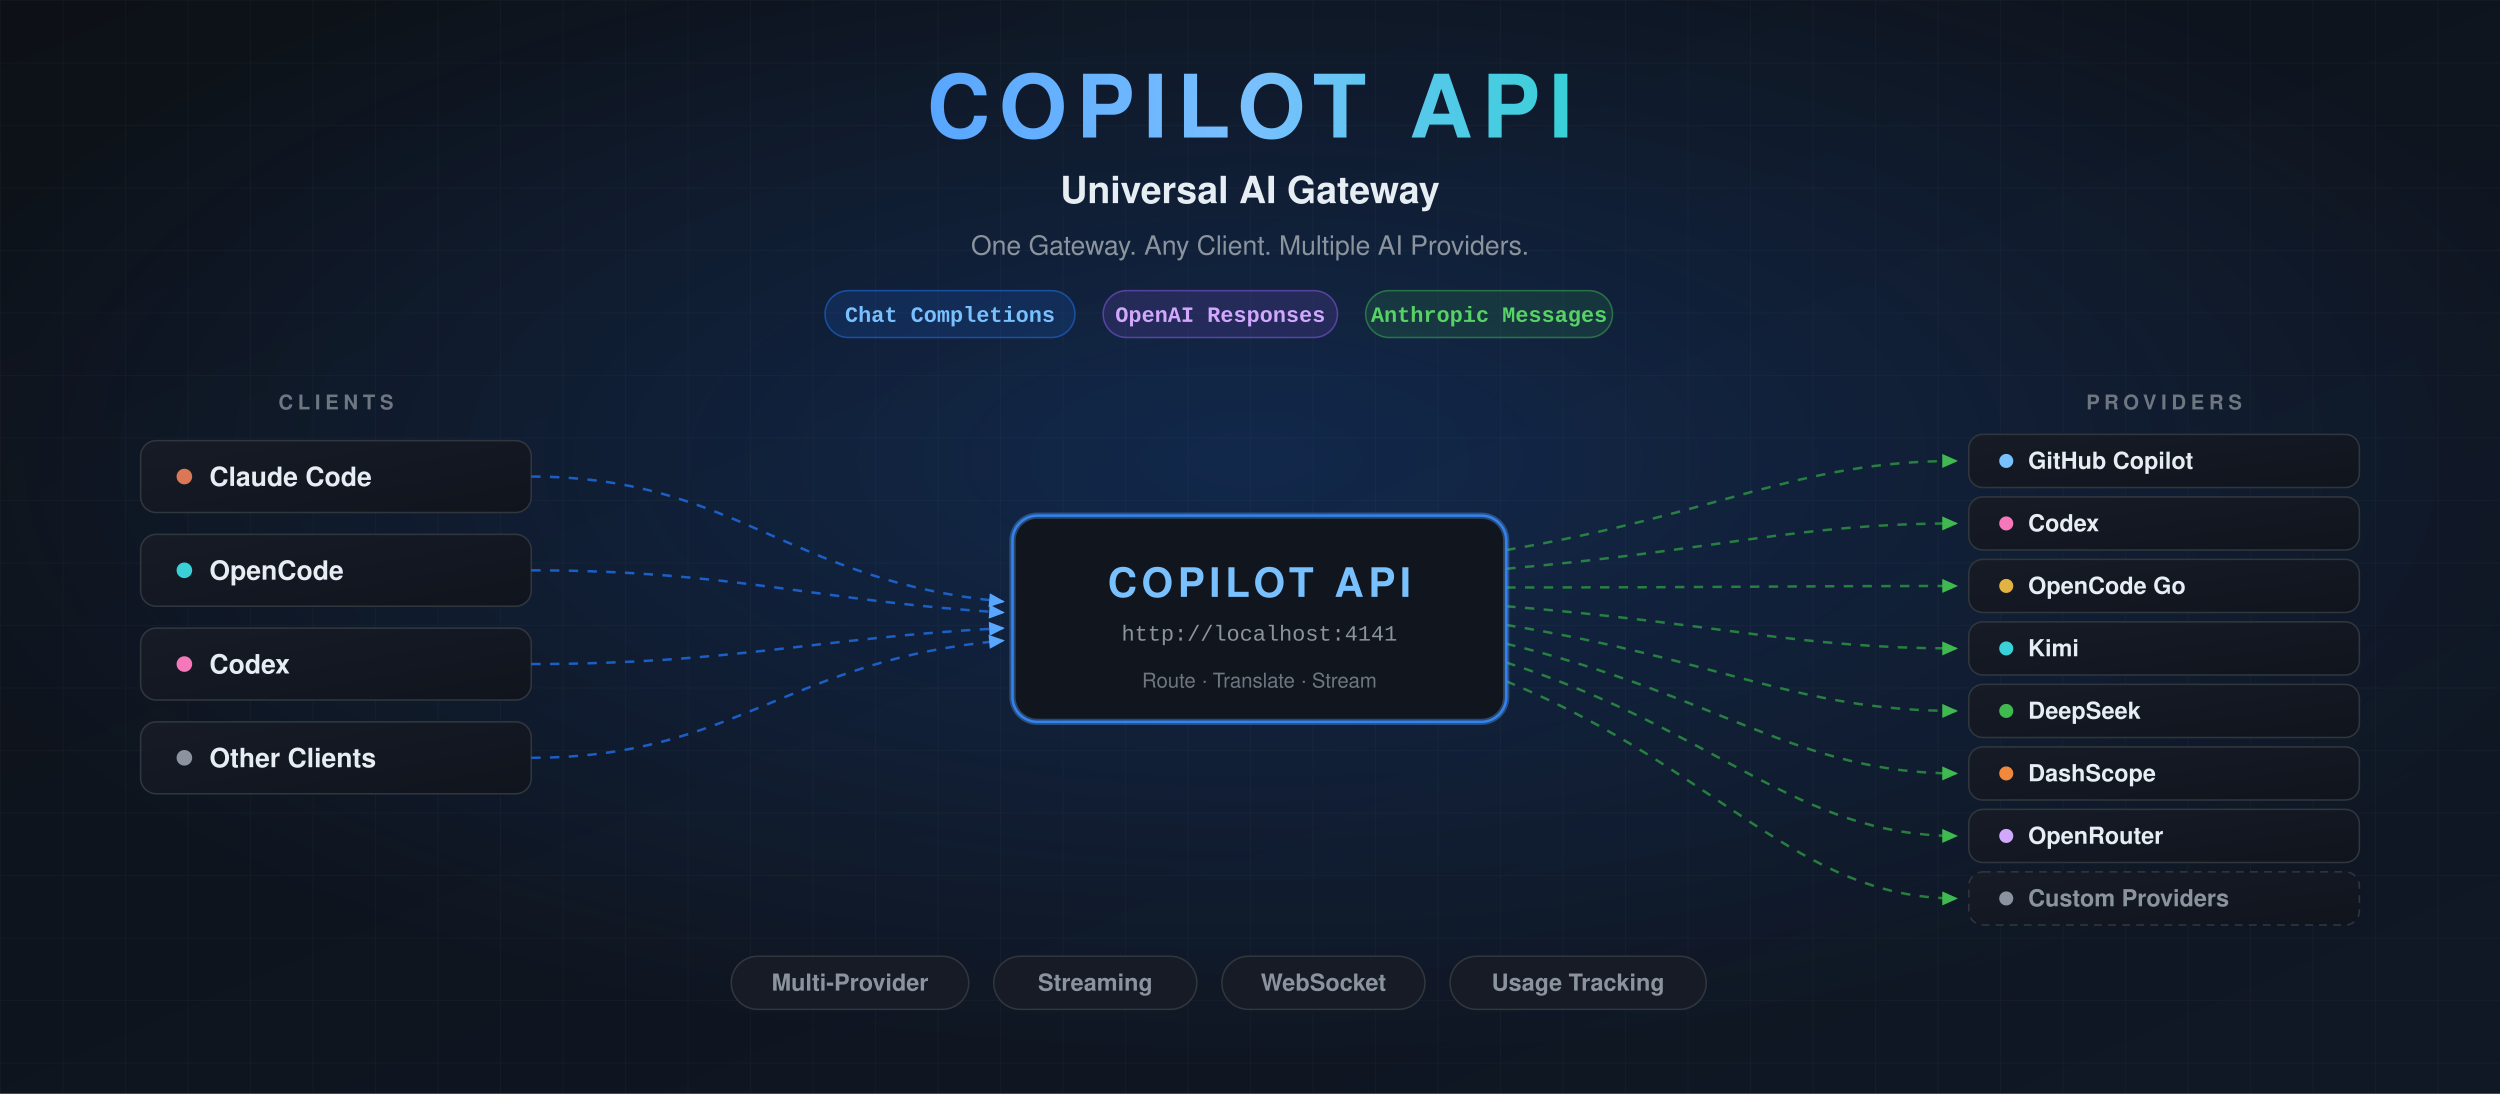
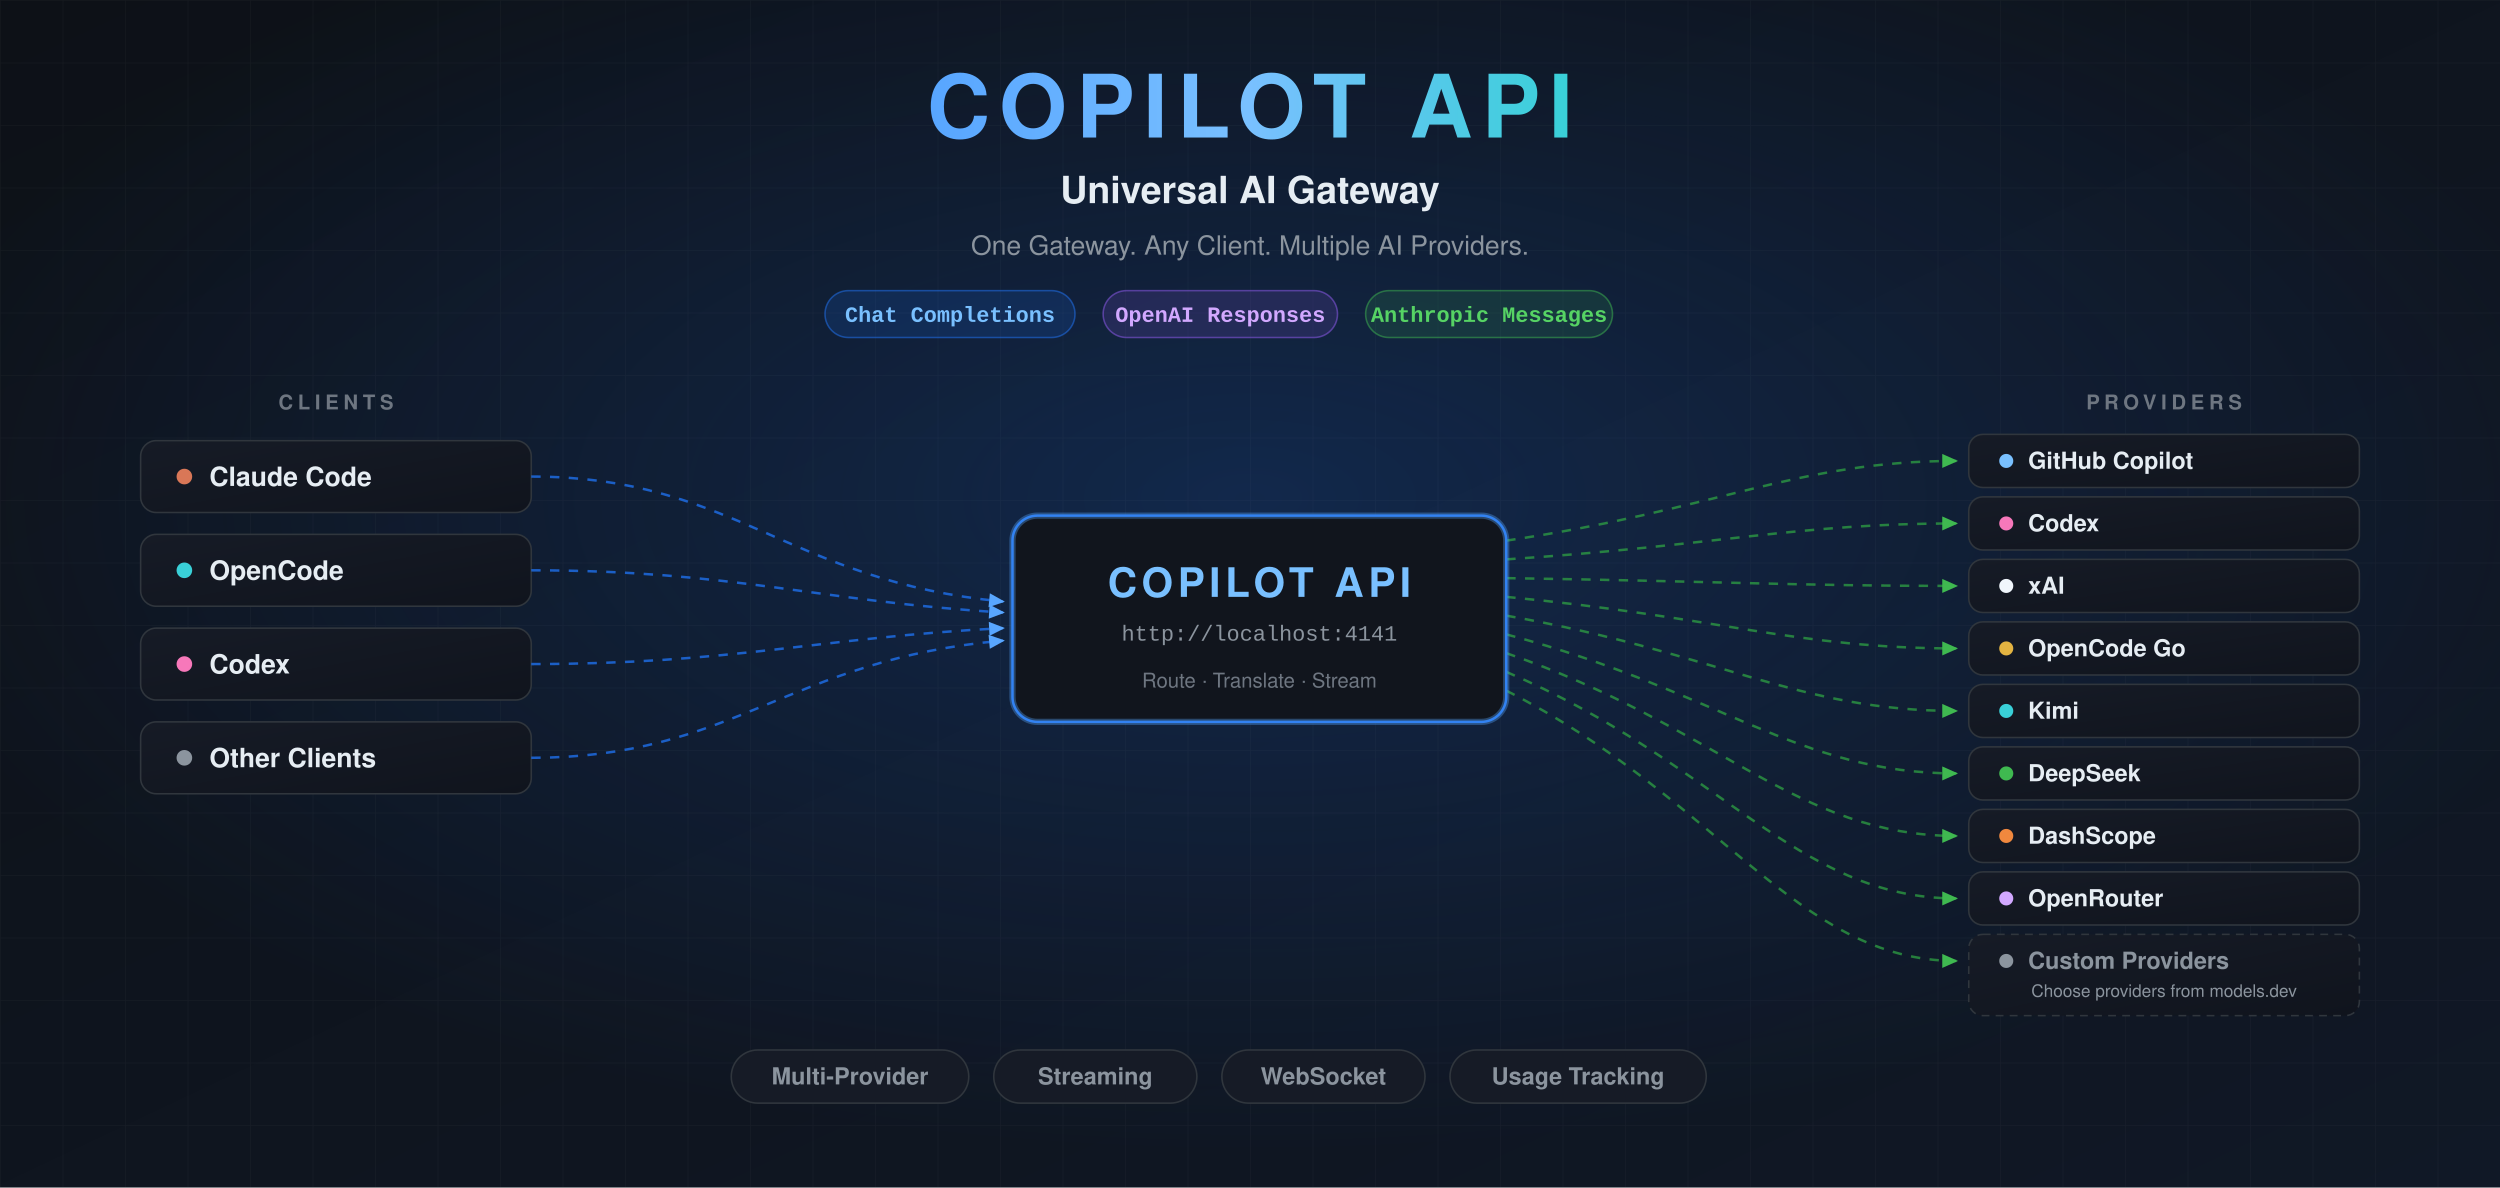
- <svg xmlns="http://www.w3.org/2000/svg" width="1600" height="700" viewBox="0 0 1600 700" role="img" aria-label="Copilot API - Universal AI Gateway">
+ <svg xmlns="http://www.w3.org/2000/svg" width="1600" height="760" viewBox="0 0 1600 760" role="img" aria-label="Copilot API - Universal AI Gateway">
  <defs>
    <linearGradient id="bg" x1="0" y1="0" x2="1" y2="1">
      <stop offset="0" stop-color="#0d1117" />
      <stop offset="1" stop-color="#101826" />
    </linearGradient>
    <radialGradient id="glow" cx="0.5" cy="0.42" r="0.55">
      <stop offset="0" stop-color="#1f6feb" stop-opacity="0.22" />
      <stop offset="1" stop-color="#1f6feb" stop-opacity="0" />
    </radialGradient>
    <linearGradient id="title" x1="0" y1="0" x2="1" y2="0">
      <stop offset="0" stop-color="#58a6ff" />
      <stop offset="0.5" stop-color="#79c0ff" />
      <stop offset="1" stop-color="#39d0d8" />
    </linearGradient>
    <linearGradient id="box" x1="0" y1="0" x2="1" y2="1">
      <stop offset="0" stop-color="#161b26" />
      <stop offset="1" stop-color="#10141d" />
    </linearGradient>
    <pattern id="grid" width="40" height="40" patternUnits="userSpaceOnUse">
      <path d="M 40 0 L 0 0 0 40" fill="none" stroke="#ffffff" stroke-opacity="0.035" stroke-width="1" />
    </pattern>
    <marker id="arrow-in" viewBox="0 0 10 10" refX="8" refY="5" markerWidth="7" markerHeight="7" orient="auto-start-reverse">
      <path d="M 0 1 L 9 5 L 0 9 z" fill="#58a6ff" />
    </marker>
    <marker id="arrow-out" viewBox="0 0 10 10" refX="8" refY="5" markerWidth="7" markerHeight="7" orient="auto-start-reverse">
      <path d="M 0 1 L 9 5 L 0 9 z" fill="#3fb950" />
    </marker>
    <style>
      .sans { font-family: -apple-system, BlinkMacSystemFont, "Segoe UI", Helvetica, Arial, sans-serif; }
      .mono { font-family: ui-monospace, "SF Mono", SFMono-Regular, Menlo, Consolas, "Liberation Mono", monospace; }
      .flow { stroke-dasharray: 6 6; animation: dash 1.6s linear infinite; }
      @keyframes dash { to { stroke-dashoffset: -12; } }
    </style>
  </defs>
-   <rect width="1600" height="700" fill="url(#bg)" />
-   <rect width="1600" height="700" fill="url(#grid)" />
-   <rect width="1600" height="700" fill="url(#glow)" />
+   <rect width="1600" height="760" fill="url(#bg)" />
+   <rect width="1600" height="760" fill="url(#grid)" />
+   <rect width="1600" height="760" fill="url(#glow)" />
  <text x="800" y="88" text-anchor="middle" class="sans" font-size="56" font-weight="800" letter-spacing="6" fill="url(#title)">COPILOT API</text>
  <text x="800" y="130" text-anchor="middle" class="sans" font-size="24" font-weight="600" fill="#e6edf3">Universal AI Gateway</text>
  <text x="800" y="163" text-anchor="middle" class="sans" font-size="17" fill="#8b949e">One Gateway. Any Client. Multiple AI Providers.</text>
  <g class="mono" font-size="14" font-weight="600">
    <rect x="528" y="186" width="160" height="30" rx="15" fill="#1f6feb" fill-opacity="0.16" stroke="#1f6feb" stroke-opacity="0.55" />
    <text x="608" y="206" text-anchor="middle" fill="#79c0ff">Chat Completions</text>
    <rect x="706" y="186" width="150" height="30" rx="15" fill="#8957e5" fill-opacity="0.16" stroke="#8957e5" stroke-opacity="0.55" />
    <text x="781" y="206" text-anchor="middle" fill="#d2a8ff">OpenAI Responses</text>
    <rect x="874" y="186" width="158" height="30" rx="15" fill="#3fb950" fill-opacity="0.14" stroke="#3fb950" stroke-opacity="0.5" />
    <text x="953" y="206" text-anchor="middle" fill="#56d364">Anthropic Messages</text>
  </g>
  <text x="215" y="262" text-anchor="middle" class="sans" font-size="13" font-weight="700" letter-spacing="3" fill="#6e7681">CLIENTS</text>
  <text x="1385" y="262" text-anchor="middle" class="sans" font-size="13" font-weight="700" letter-spacing="3" fill="#6e7681">PROVIDERS</text>
  <g class="sans" font-size="17" font-weight="600">
    <rect x="90" y="282" width="250" height="46" rx="10" fill="url(#box)" stroke="#30363d" />
    <circle cx="118" cy="305" r="5" fill="#d97757" />
    <text x="134" y="311" fill="#e6edf3">Claude Code</text>
    <rect x="90" y="342" width="250" height="46" rx="10" fill="url(#box)" stroke="#30363d" />
    <circle cx="118" cy="365" r="5" fill="#39d0d8" />
    <text x="134" y="371" fill="#e6edf3">OpenCode</text>
    <rect x="90" y="402" width="250" height="46" rx="10" fill="url(#box)" stroke="#30363d" />
    <circle cx="118" cy="425" r="5" fill="#f778ba" />
    <text x="134" y="431" fill="#e6edf3">Codex</text>
    <rect x="90" y="462" width="250" height="46" rx="10" fill="url(#box)" stroke="#30363d" />
    <circle cx="118" cy="485" r="5" fill="#8b949e" />
    <text x="134" y="491" fill="#e6edf3">Other Clients</text>
  </g>
  <g class="sans" font-size="15" font-weight="600">
    <rect x="1260" y="278" width="250" height="34" rx="9" fill="url(#box)" stroke="#30363d" />
    <circle cx="1284" cy="295" r="4.5" fill="#79c0ff" />
    <text x="1298" y="300" fill="#e6edf3">GitHub Copilot</text>
    <rect x="1260" y="318" width="250" height="34" rx="9" fill="url(#box)" stroke="#30363d" />
    <circle cx="1284" cy="335" r="4.5" fill="#f778ba" />
    <text x="1298" y="340" fill="#e6edf3">Codex</text>
    <rect x="1260" y="358" width="250" height="34" rx="9" fill="url(#box)" stroke="#30363d" />
-     <circle cx="1284" cy="375" r="4.5" fill="#e3b341" />
-     <text x="1298" y="380" fill="#e6edf3">OpenCode Go</text>
+     <circle cx="1284" cy="375" r="4.5" fill="#f0f6fc" />
+     <text x="1298" y="380" fill="#e6edf3">xAI</text>
    <rect x="1260" y="398" width="250" height="34" rx="9" fill="url(#box)" stroke="#30363d" />
-     <circle cx="1284" cy="415" r="4.5" fill="#39d0d8" />
-     <text x="1298" y="420" fill="#e6edf3">Kimi</text>
+     <circle cx="1284" cy="415" r="4.5" fill="#e3b341" />
+     <text x="1298" y="420" fill="#e6edf3">OpenCode Go</text>
    <rect x="1260" y="438" width="250" height="34" rx="9" fill="url(#box)" stroke="#30363d" />
-     <circle cx="1284" cy="455" r="4.5" fill="#3fb950" />
-     <text x="1298" y="460" fill="#e6edf3">DeepSeek</text>
+     <circle cx="1284" cy="455" r="4.5" fill="#39d0d8" />
+     <text x="1298" y="460" fill="#e6edf3">Kimi</text>
    <rect x="1260" y="478" width="250" height="34" rx="9" fill="url(#box)" stroke="#30363d" />
-     <circle cx="1284" cy="495" r="4.5" fill="#f0883e" />
-     <text x="1298" y="500" fill="#e6edf3">DashScope</text>
+     <circle cx="1284" cy="495" r="4.5" fill="#3fb950" />
+     <text x="1298" y="500" fill="#e6edf3">DeepSeek</text>
    <rect x="1260" y="518" width="250" height="34" rx="9" fill="url(#box)" stroke="#30363d" />
-     <circle cx="1284" cy="535" r="4.5" fill="#d2a8ff" />
-     <text x="1298" y="540" fill="#e6edf3">OpenRouter</text>
-     <rect x="1260" y="558" width="250" height="34" rx="9" fill="url(#box)" stroke="#30363d" stroke-dasharray="5 4" />
-     <circle cx="1284" cy="575" r="4.5" fill="#8b949e" />
-     <text x="1298" y="580" fill="#8b949e">Custom Providers</text>
+     <circle cx="1284" cy="535" r="4.5" fill="#f0883e" />
+     <text x="1298" y="540" fill="#e6edf3">DashScope</text>
+     <rect x="1260" y="558" width="250" height="34" rx="9" fill="url(#box)" stroke="#30363d" />
+     <circle cx="1284" cy="575" r="4.5" fill="#d2a8ff" />
+     <text x="1298" y="580" fill="#e6edf3">OpenRouter</text>
+     <rect x="1260" y="598" width="250" height="52" rx="9" fill="url(#box)" stroke="#30363d" stroke-dasharray="5 4" />
+     <circle cx="1284" cy="615" r="4.5" fill="#8b949e" />
+     <text x="1298" y="620" fill="#8b949e">Custom Providers</text>
+     <text x="1385" y="638" text-anchor="middle" font-size="11" font-weight="500" fill="#8b949e">Choose providers from models.dev</text>
  </g>
  <g fill="none" stroke="#1f6feb" stroke-width="1.6" stroke-opacity="0.8">
    <path class="flow" marker-end="url(#arrow-in)" d="M 340 305 C 470 305, 504 372, 642 385" />
    <path class="flow" marker-end="url(#arrow-in)" d="M 340 365 C 470 365, 524 385, 642 392" />
    <path class="flow" marker-end="url(#arrow-in)" d="M 340 425 C 470 425, 524 408, 642 402" />
    <path class="flow" marker-end="url(#arrow-in)" d="M 340 485 C 470 485, 504 422, 642 410" />
  </g>
  <g fill="none" stroke="#2ea043" stroke-width="1.6" stroke-opacity="0.75">
-     <path class="flow" marker-end="url(#arrow-out)" d="M 964 352 C 1100 329, 1150 295, 1252 295" />
-     <path class="flow" marker-end="url(#arrow-out)" d="M 964 364 C 1100 352, 1150 335, 1252 335" />
-     <path class="flow" marker-end="url(#arrow-out)" d="M 964 376 C 1100 376, 1150 375, 1252 375" />
-     <path class="flow" marker-end="url(#arrow-out)" d="M 964 388 C 1100 399, 1150 415, 1252 415" />
-     <path class="flow" marker-end="url(#arrow-out)" d="M 964 400 C 1100 422, 1150 455, 1252 455" />
-     <path class="flow" marker-end="url(#arrow-out)" d="M 964 412 C 1100 445, 1150 495, 1252 495" />
-     <path class="flow" marker-end="url(#arrow-out)" d="M 964 424 C 1100 468, 1150 535, 1252 535" />
-     <path class="flow" marker-end="url(#arrow-out)" d="M 964 436 C 1100 492, 1150 575, 1252 575" />
+     <path class="flow" marker-end="url(#arrow-out)" d="M 964 346 C 1100 326, 1150 295, 1252 295" />
+     <path class="flow" marker-end="url(#arrow-out)" d="M 964 358 C 1100 349, 1150 335, 1252 335" />
+     <path class="flow" marker-end="url(#arrow-out)" d="M 964 370 C 1100 372, 1150 375, 1252 375" />
+     <path class="flow" marker-end="url(#arrow-out)" d="M 964 382 C 1100 395, 1150 415, 1252 415" />
+     <path class="flow" marker-end="url(#arrow-out)" d="M 964 394 C 1100 418, 1150 455, 1252 455" />
+     <path class="flow" marker-end="url(#arrow-out)" d="M 964 406 C 1100 442, 1150 495, 1252 495" />
+     <path class="flow" marker-end="url(#arrow-out)" d="M 964 418 C 1100 465, 1150 535, 1252 535" />
+     <path class="flow" marker-end="url(#arrow-out)" d="M 964 430 C 1100 488, 1150 575, 1252 575" />
+     <path class="flow" marker-end="url(#arrow-out)" d="M 964 442 C 1100 511, 1150 615, 1252 615" />
  </g>
  <rect x="648" y="330" width="316" height="132" rx="16" fill="#11151d" stroke="#1f6feb" stroke-width="1.6" />
  <rect x="648" y="330" width="316" height="132" rx="16" fill="none" stroke="#58a6ff" stroke-opacity="0.35" stroke-width="4" />
  <text x="806" y="382" text-anchor="middle" class="sans" font-size="26" font-weight="800" letter-spacing="3" fill="#79c0ff">COPILOT API</text>
  <text x="806" y="410" text-anchor="middle" class="mono" font-size="14" fill="#8b949e">http://localhost:4141</text>
  <text x="806" y="440" text-anchor="middle" class="sans" font-size="13" fill="#6e7681">Route · Translate · Stream</text>
  <g class="sans" font-size="15" font-weight="600">
-     <rect x="468" y="612" width="152" height="34" rx="17" fill="#161b26" stroke="#30363d" />
-     <text x="544" y="634" text-anchor="middle" fill="#8b949e">Multi-Provider</text>
-     <rect x="636" y="612" width="130" height="34" rx="17" fill="#161b26" stroke="#30363d" />
-     <text x="701" y="634" text-anchor="middle" fill="#8b949e">Streaming</text>
-     <rect x="782" y="612" width="130" height="34" rx="17" fill="#161b26" stroke="#30363d" />
-     <text x="847" y="634" text-anchor="middle" fill="#8b949e">WebSocket</text>
-     <rect x="928" y="612" width="164" height="34" rx="17" fill="#161b26" stroke="#30363d" />
-     <text x="1010" y="634" text-anchor="middle" fill="#8b949e">Usage Tracking</text>
+     <rect x="468" y="672" width="152" height="34" rx="17" fill="#161b26" stroke="#30363d" />
+     <text x="544" y="694" text-anchor="middle" fill="#8b949e">Multi-Provider</text>
+     <rect x="636" y="672" width="130" height="34" rx="17" fill="#161b26" stroke="#30363d" />
+     <text x="701" y="694" text-anchor="middle" fill="#8b949e">Streaming</text>
+     <rect x="782" y="672" width="130" height="34" rx="17" fill="#161b26" stroke="#30363d" />
+     <text x="847" y="694" text-anchor="middle" fill="#8b949e">WebSocket</text>
+     <rect x="928" y="672" width="164" height="34" rx="17" fill="#161b26" stroke="#30363d" />
+     <text x="1010" y="694" text-anchor="middle" fill="#8b949e">Usage Tracking</text>
  </g>
</svg>
